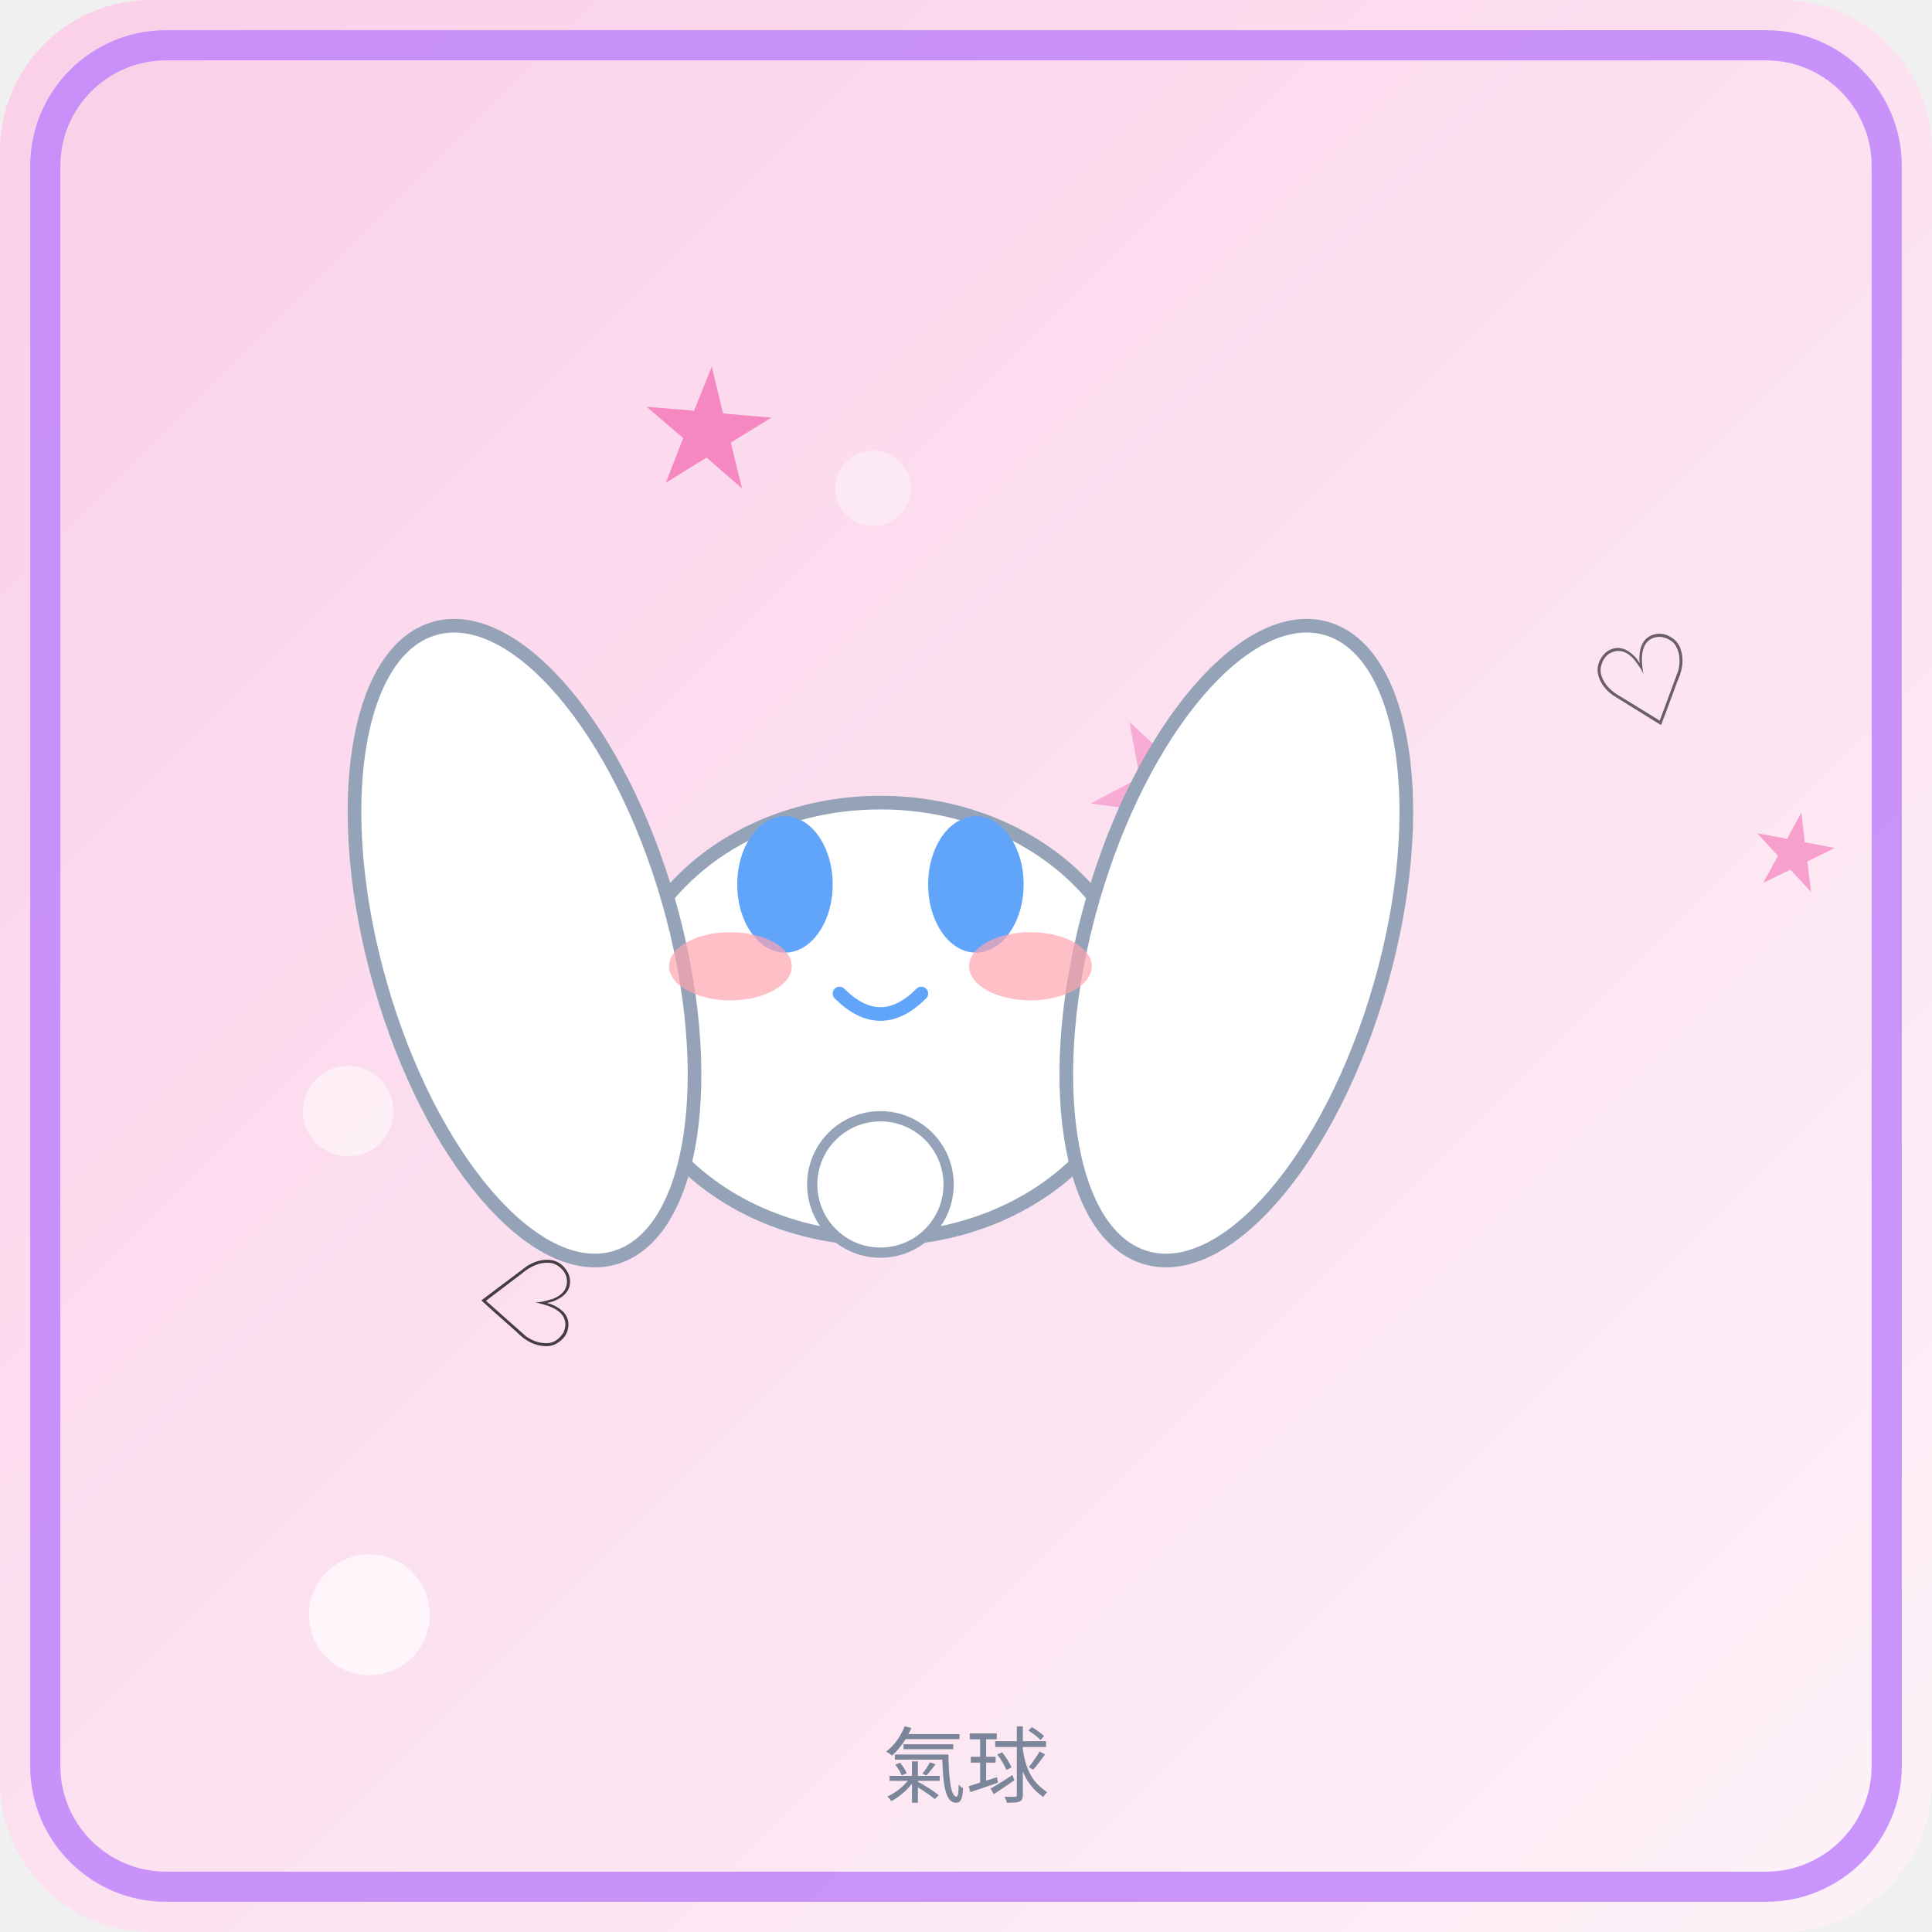
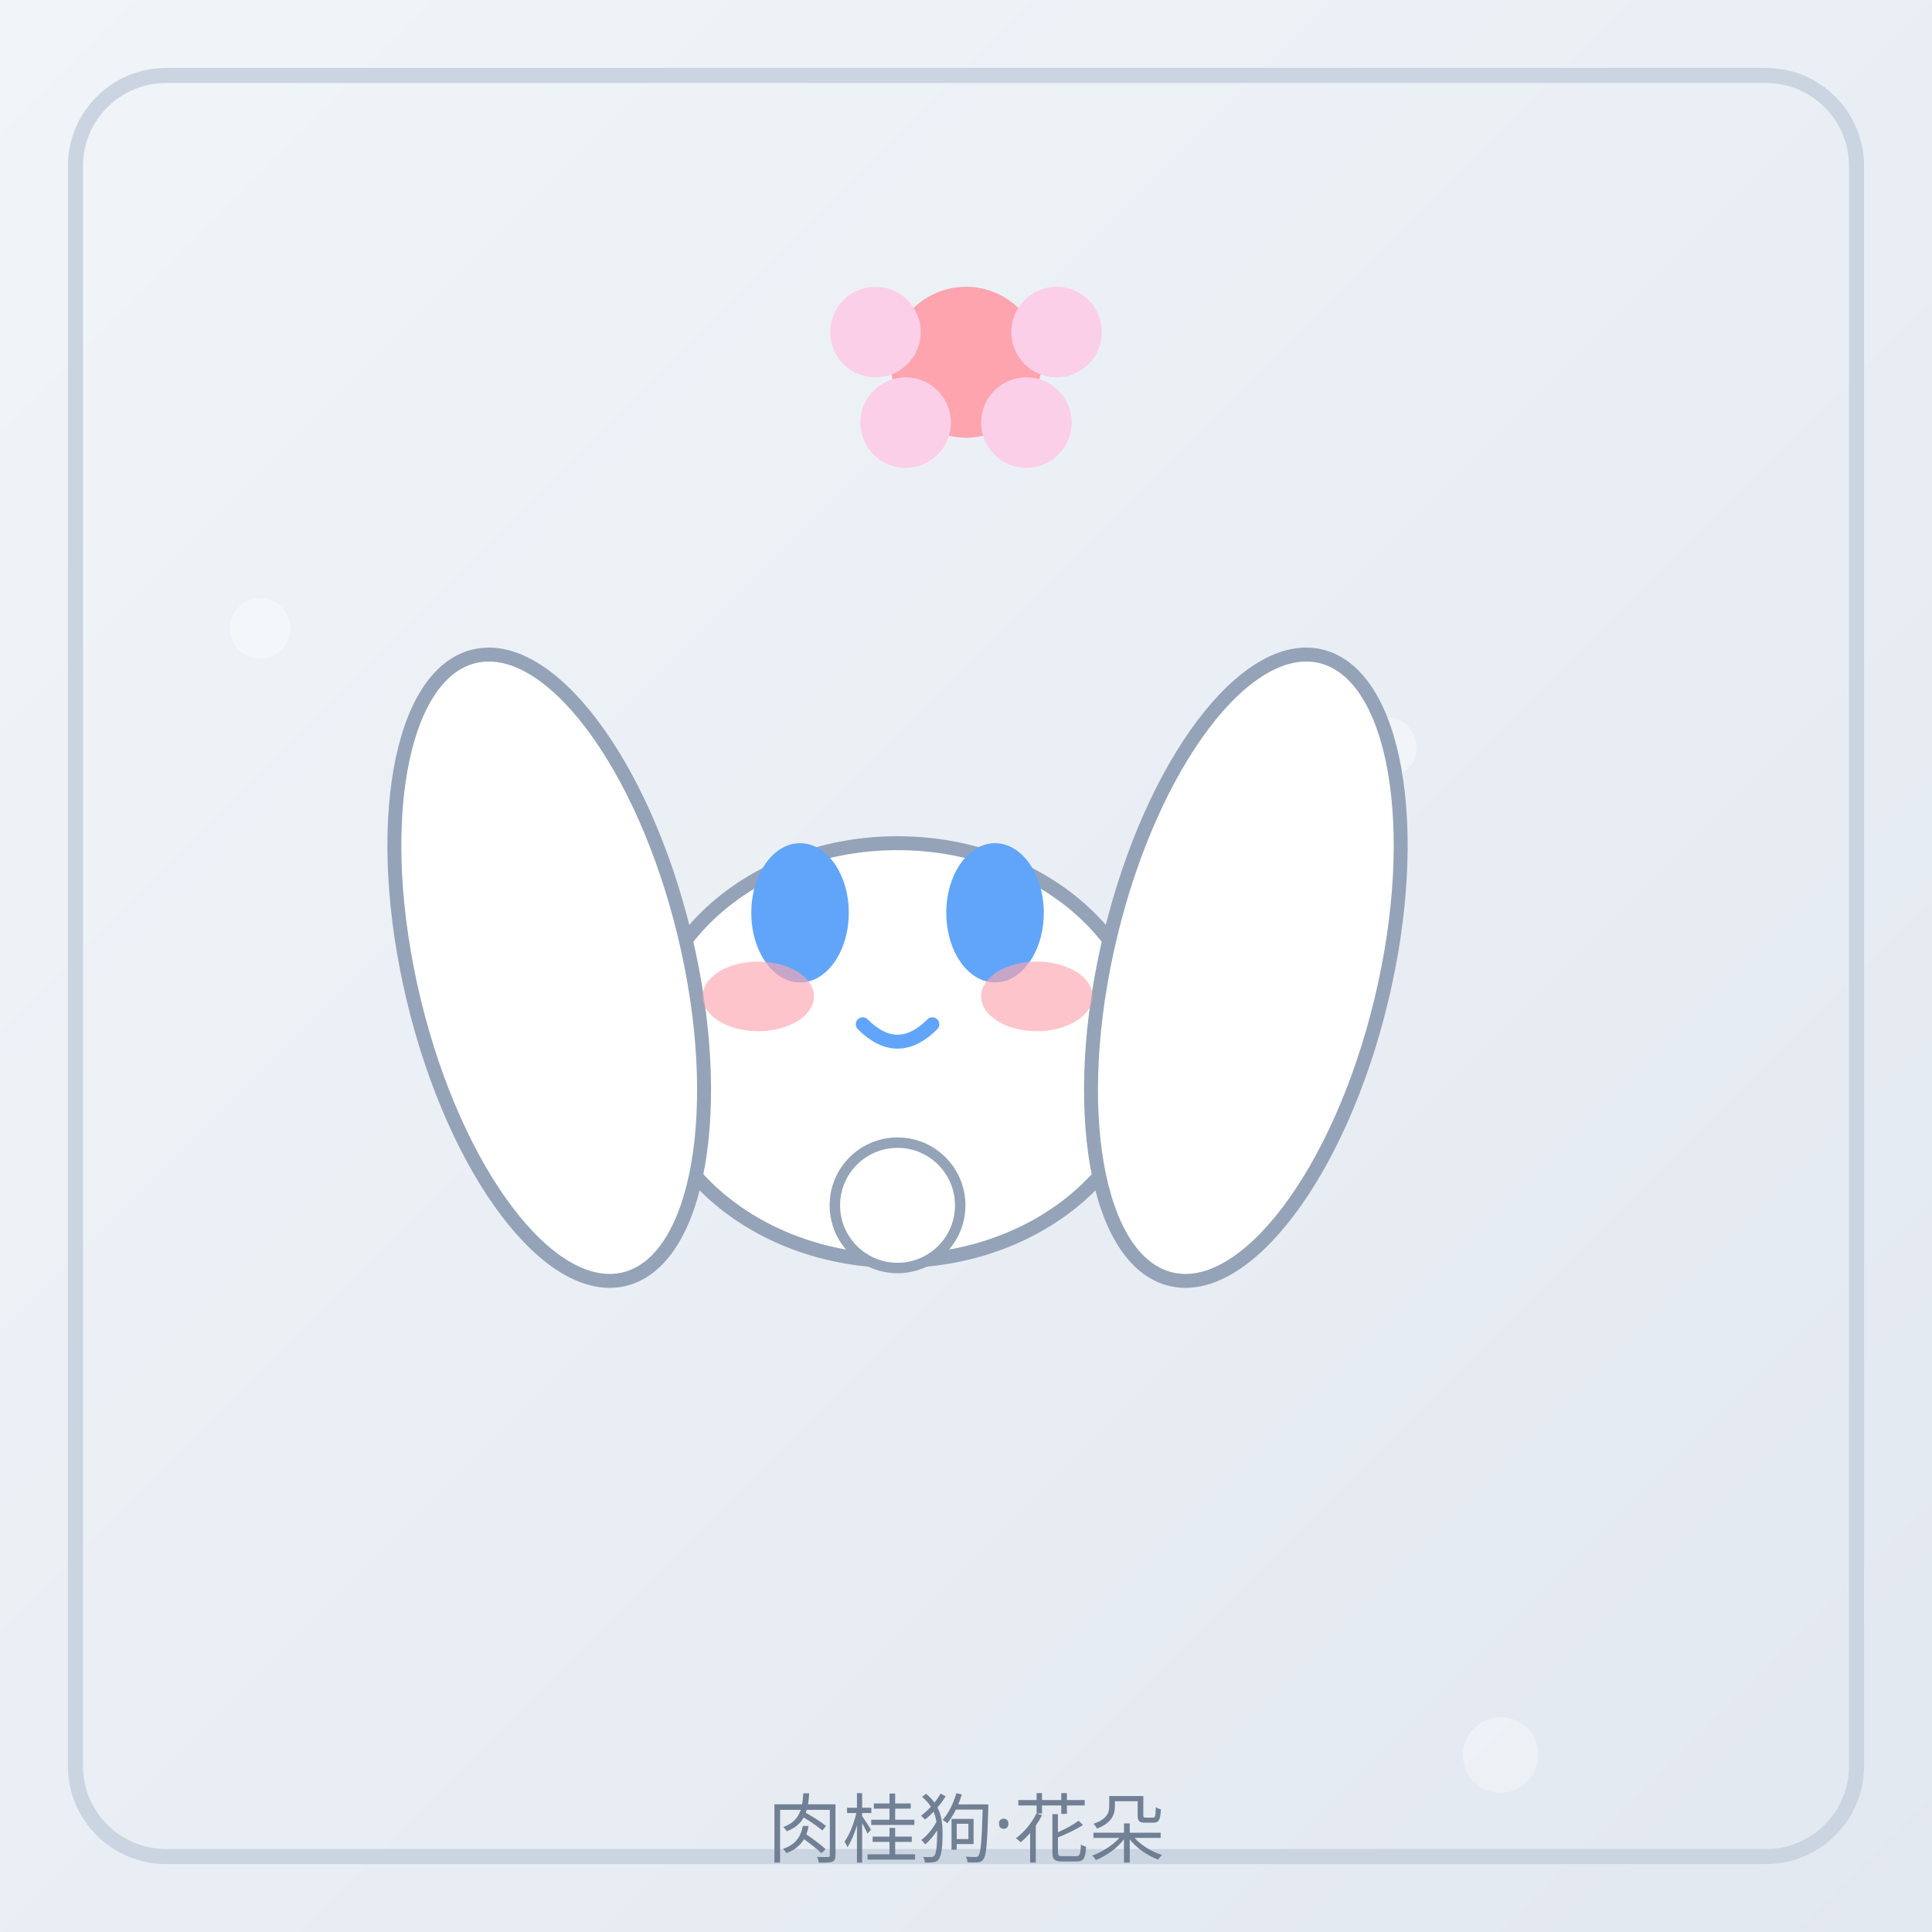
<svg xmlns="http://www.w3.org/2000/svg" viewBox="0 0 256 256" width="256" height="256">
  <defs>
    <linearGradient id="bg" x1="0%" y1="0%" x2="100%" y2="100%">
-       <stop offset="0%" stop-color="#fbcfe8" />
-       <stop offset="100%" stop-color="#fdf2f8" />
+       <stop offset="0%" stop-color="#f1f5f9" />
+       <stop offset="100%" stop-color="#e2e8f0" />
    </linearGradient>
    <linearGradient id="gold" x1="0%" y1="0%" x2="100%" y2="100%">
      <stop offset="0%" stop-color="#fcd34d" />
      <stop offset="50%" stop-color="#f59e0b" />
      <stop offset="100%" stop-color="#fcd34d" />
    </linearGradient>
  </defs>
-   <rect width="256" height="256" rx="20" fill="url(#bg)" />
-   <text x="231.248" y="116.336" font-size="14" fill="#f472b6" opacity="0.621" transform="rotate(10.8 231.248 116.336)">★</text>
-   <circle cx="115.688" cy="64.712" r="5" fill="#fff" opacity="0.38" />
-   <text x="64.064" y="165.152" font-size="16" opacity="0.723" transform="rotate(92.16 64.064 165.152)">♡</text>
-   <text x="164.504" y="113.528" font-size="26" fill="#f472b6" opacity="0.482" transform="rotate(259.56 164.504 113.528)">★</text>
-   <circle cx="48.944" cy="213.968" r="8" fill="#fff" opacity="0.691" />
-   <text x="213.32" y="98.408" font-size="16" opacity="0.584" transform="rotate(340.92 213.32 98.408)">♡</text>
-   <text x="97.76" y="46.784" font-size="22" fill="#f472b6" opacity="0.793" transform="rotate(148.32 97.76 46.784)">★</text>
-   <circle cx="46.136" cy="147.224" r="6" fill="#fff" opacity="0.552" />
-   <text x="128" y="238" text-anchor="middle" font-family="Segoe UI, sans-serif" font-size="11" fill="#64748b" opacity="0.85">氣球</text>
-   <g transform="translate(116.66,119) scale(0.9035)">
-     <ellipse cx="0" cy="18" rx="38" ry="32" fill="#fff" stroke="#94a3b8" stroke-width="2" />
-     <ellipse cx="-52" cy="-8" rx="22" ry="48" fill="#fff" stroke="#94a3b8" stroke-width="2" transform="rotate(-15.96)" />
-     <ellipse cx="52" cy="-8" rx="22" ry="48" fill="#fff" stroke="#94a3b8" stroke-width="2" transform="rotate(15.96)" />
+   <rect width="256" height="256" fill="url(#bg)" />
+   <circle cx="150.032" cy="150.032" r="3" fill="#fff" opacity="0.35" />
+   <circle cx="34.472" cy="83.288" r="4" fill="#fff" opacity="0.35" />
+   <circle cx="198.848" cy="232.544" r="5" fill="#fff" opacity="0.35" />
+   <circle cx="83.288" cy="165.8" r="3" fill="#fff" opacity="0.35" />
+   <circle cx="183.728" cy="99.056" r="4" fill="#fff" opacity="0.35" />
+   <circle cx="128" cy="48" r="10" fill="#fda4af" />
+   <circle cx="116" cy="44" r="6" fill="#fbcfe8" />
+   <circle cx="140" cy="44" r="6" fill="#fbcfe8" />
+   <circle cx="120" cy="56" r="6" fill="#fbcfe8" />
+   <circle cx="136" cy="56" r="6" fill="#fbcfe8" />
+   <g transform="translate(118.928,122.8) rotate(0) scale(0.9228)">
+     <ellipse cx="0" cy="18" rx="36" ry="30" fill="#ffffff" stroke="#94a3b8" stroke-width="2" />
+     <ellipse cx="-50" cy="-6" rx="20" ry="46" fill="#ffffff" stroke="#94a3b8" stroke-width="2" transform="rotate(-13.552)" />
+     <ellipse cx="50" cy="-6" rx="20" ry="46" fill="#ffffff" stroke="#94a3b8" stroke-width="2" transform="rotate(13.552)" />
    <ellipse cx="-14" cy="-2" rx="7" ry="10" fill="#60a5fa" />
    <ellipse cx="14" cy="-2" rx="7" ry="10" fill="#60a5fa" />
-     <ellipse cx="-22" cy="10" rx="9" ry="5" fill="#fda4af" opacity="0.7" />
-     <ellipse cx="22" cy="10" rx="9" ry="5" fill="#fda4af" opacity="0.7" />
-     <path d="M-6 14 Q0 20 6 14" fill="none" stroke="#60a5fa" stroke-width="2" stroke-linecap="round" />
-     <circle cx="0" cy="42" r="10" fill="#fff" stroke="#94a3b8" stroke-width="1.5" />
+     <ellipse cx="-20" cy="10" rx="8" ry="5" fill="#fda4af" opacity="0.65" />
+     <ellipse cx="20" cy="10" rx="8" ry="5" fill="#fda4af" opacity="0.65" />
+     <path d="M-5 14 Q0 19 5 14" fill="none" stroke="#60a5fa" stroke-width="2" stroke-linecap="round" />
+     <circle cx="0" cy="40" r="9" fill="#ffffff" stroke="#94a3b8" stroke-width="1.5" />
  </g>
-   <rect x="6" y="6" width="244" height="244" rx="16" fill="none" stroke="#c084fc" stroke-width="4" opacity="0.85" />
+   <rect x="10" y="10" width="236" height="236" rx="12" fill="none" stroke="#cbd5e1" stroke-width="2" />
+   <text x="128" y="246" text-anchor="middle" font-family="Segoe UI, sans-serif" font-size="10" fill="#64748b" opacity="0.9">肉桂狗·花朵</text>
</svg>
